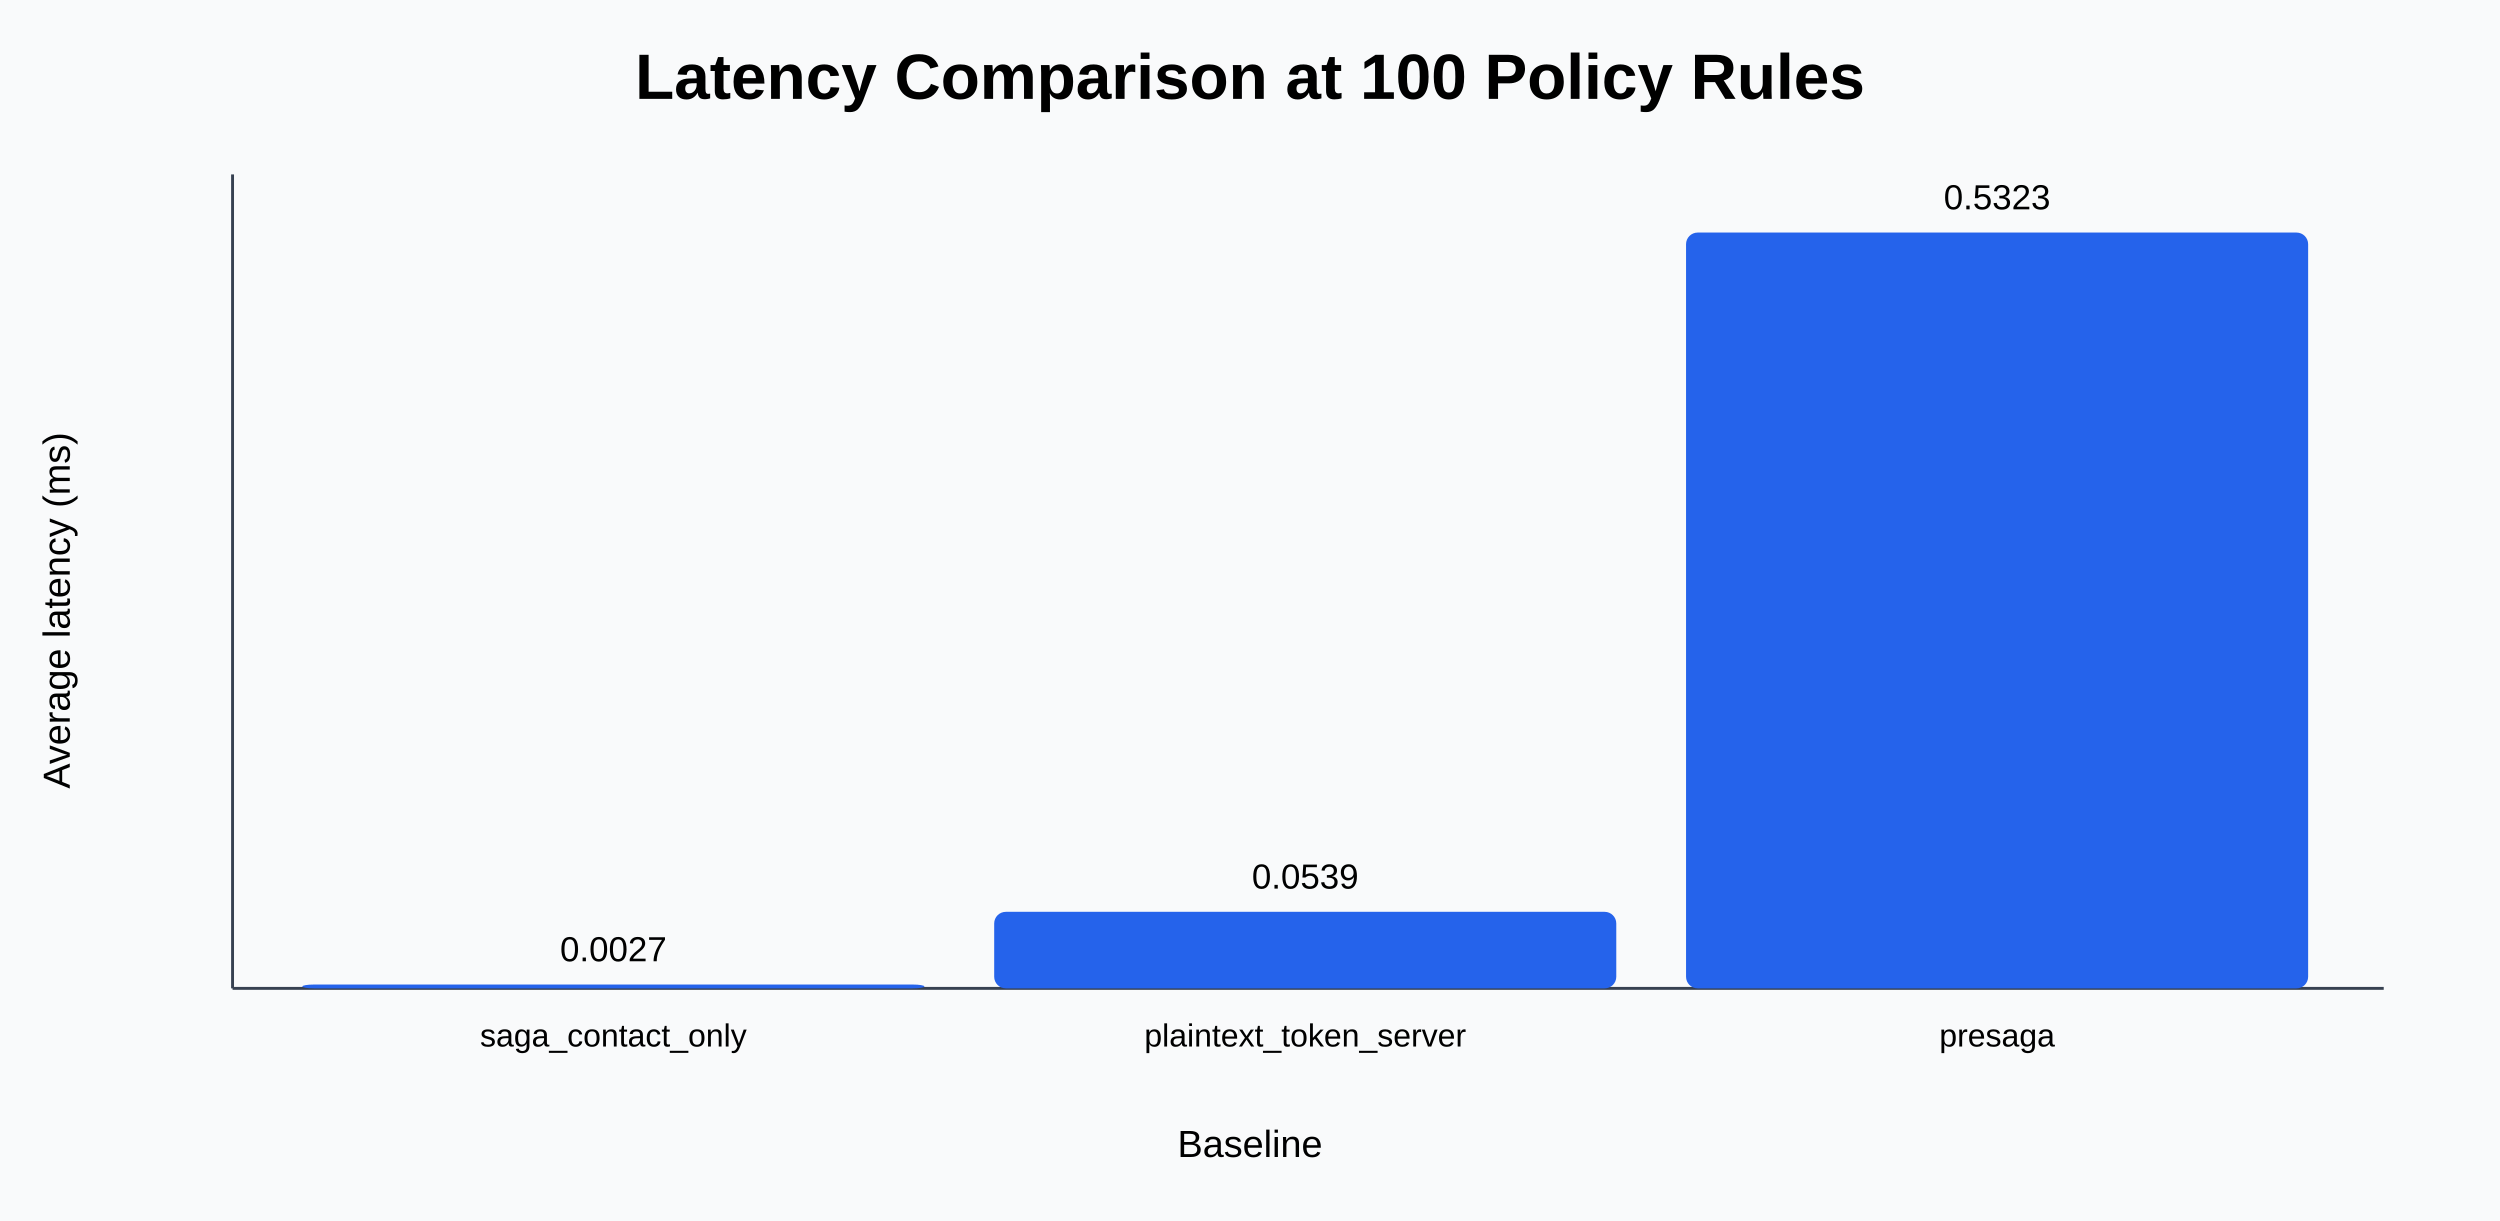
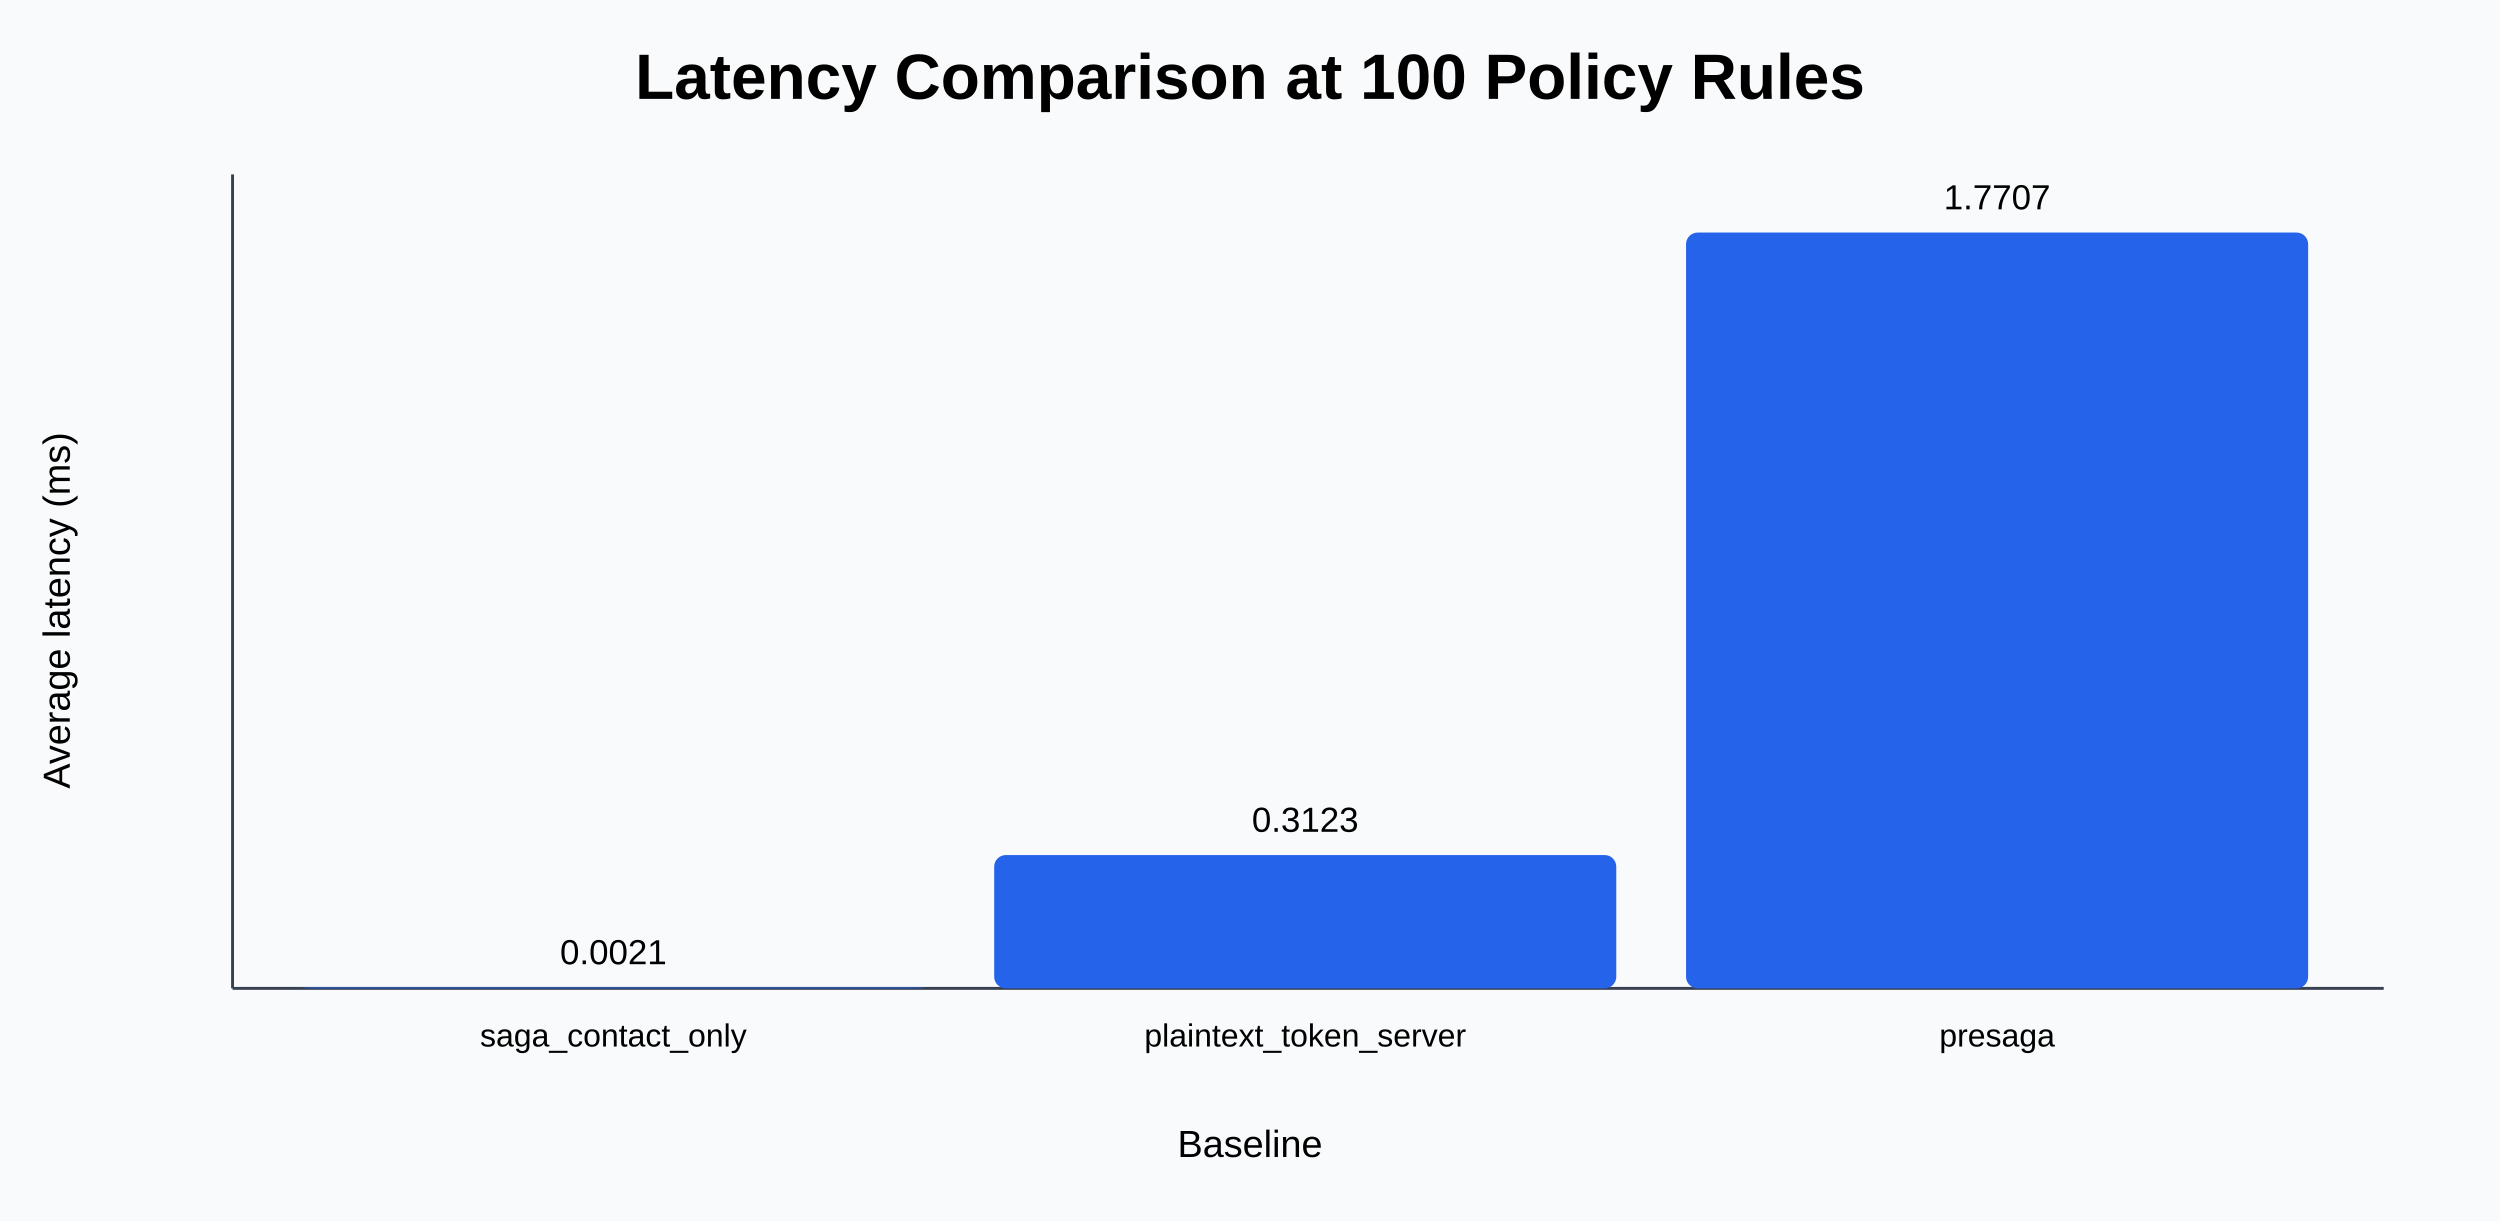
<svg xmlns="http://www.w3.org/2000/svg" width="860" height="420" viewBox="0 0 860 420">
  <rect width="100%" height="100%" fill="#f9fafb" />
  <text x="430.0" y="34" text-anchor="middle" font-family="Arial" font-size="22" font-weight="700">Latency Comparison at 100 Policy Rules</text>
  <line x1="80" y1="60" x2="80" y2="340" stroke="#374151" />
  <line x1="80" y1="340" x2="820" y2="340" stroke="#374151" />
  <text x="24" y="210.0" transform="rotate(-90 24 210.0)" text-anchor="middle" font-family="Arial" font-size="13">Average latency (ms)</text>
  <text x="430.0" y="398" text-anchor="middle" font-family="Arial" font-size="13">Baseline</text>
-   <rect x="104" y="338.68" width="214" height="1.32" fill="#2563eb" rx="4" />
-   <text x="211.0" y="330.68" text-anchor="middle" font-family="Arial" font-size="12">0.0027</text>
+   <rect x="104" y="339.69" width="214" height="0.31" fill="#2563eb" rx="4" />
+   <text x="211.0" y="331.69" text-anchor="middle" font-family="Arial" font-size="12">0.0021</text>
  <text x="211.0" y="360" text-anchor="middle" font-family="Arial" font-size="11">saga_contact_only</text>
-   <rect x="342" y="313.67" width="214" height="26.33" fill="#2563eb" rx="4" />
-   <text x="449.0" y="305.67" text-anchor="middle" font-family="Arial" font-size="12">0.0539</text>
+   <rect x="342" y="294.14" width="214" height="45.86" fill="#2563eb" rx="4" />
+   <text x="449.0" y="286.14" text-anchor="middle" font-family="Arial" font-size="12">0.3123</text>
  <text x="449.0" y="360" text-anchor="middle" font-family="Arial" font-size="11">plaintext_token_server</text>
  <rect x="580" y="80.00" width="214" height="260.00" fill="#2563eb" rx="4" />
-   <text x="687.0" y="72.00" text-anchor="middle" font-family="Arial" font-size="12">0.5323</text>
+   <text x="687.0" y="72.00" text-anchor="middle" font-family="Arial" font-size="12">1.7707</text>
  <text x="687.0" y="360" text-anchor="middle" font-family="Arial" font-size="11">presaga</text>
</svg>
